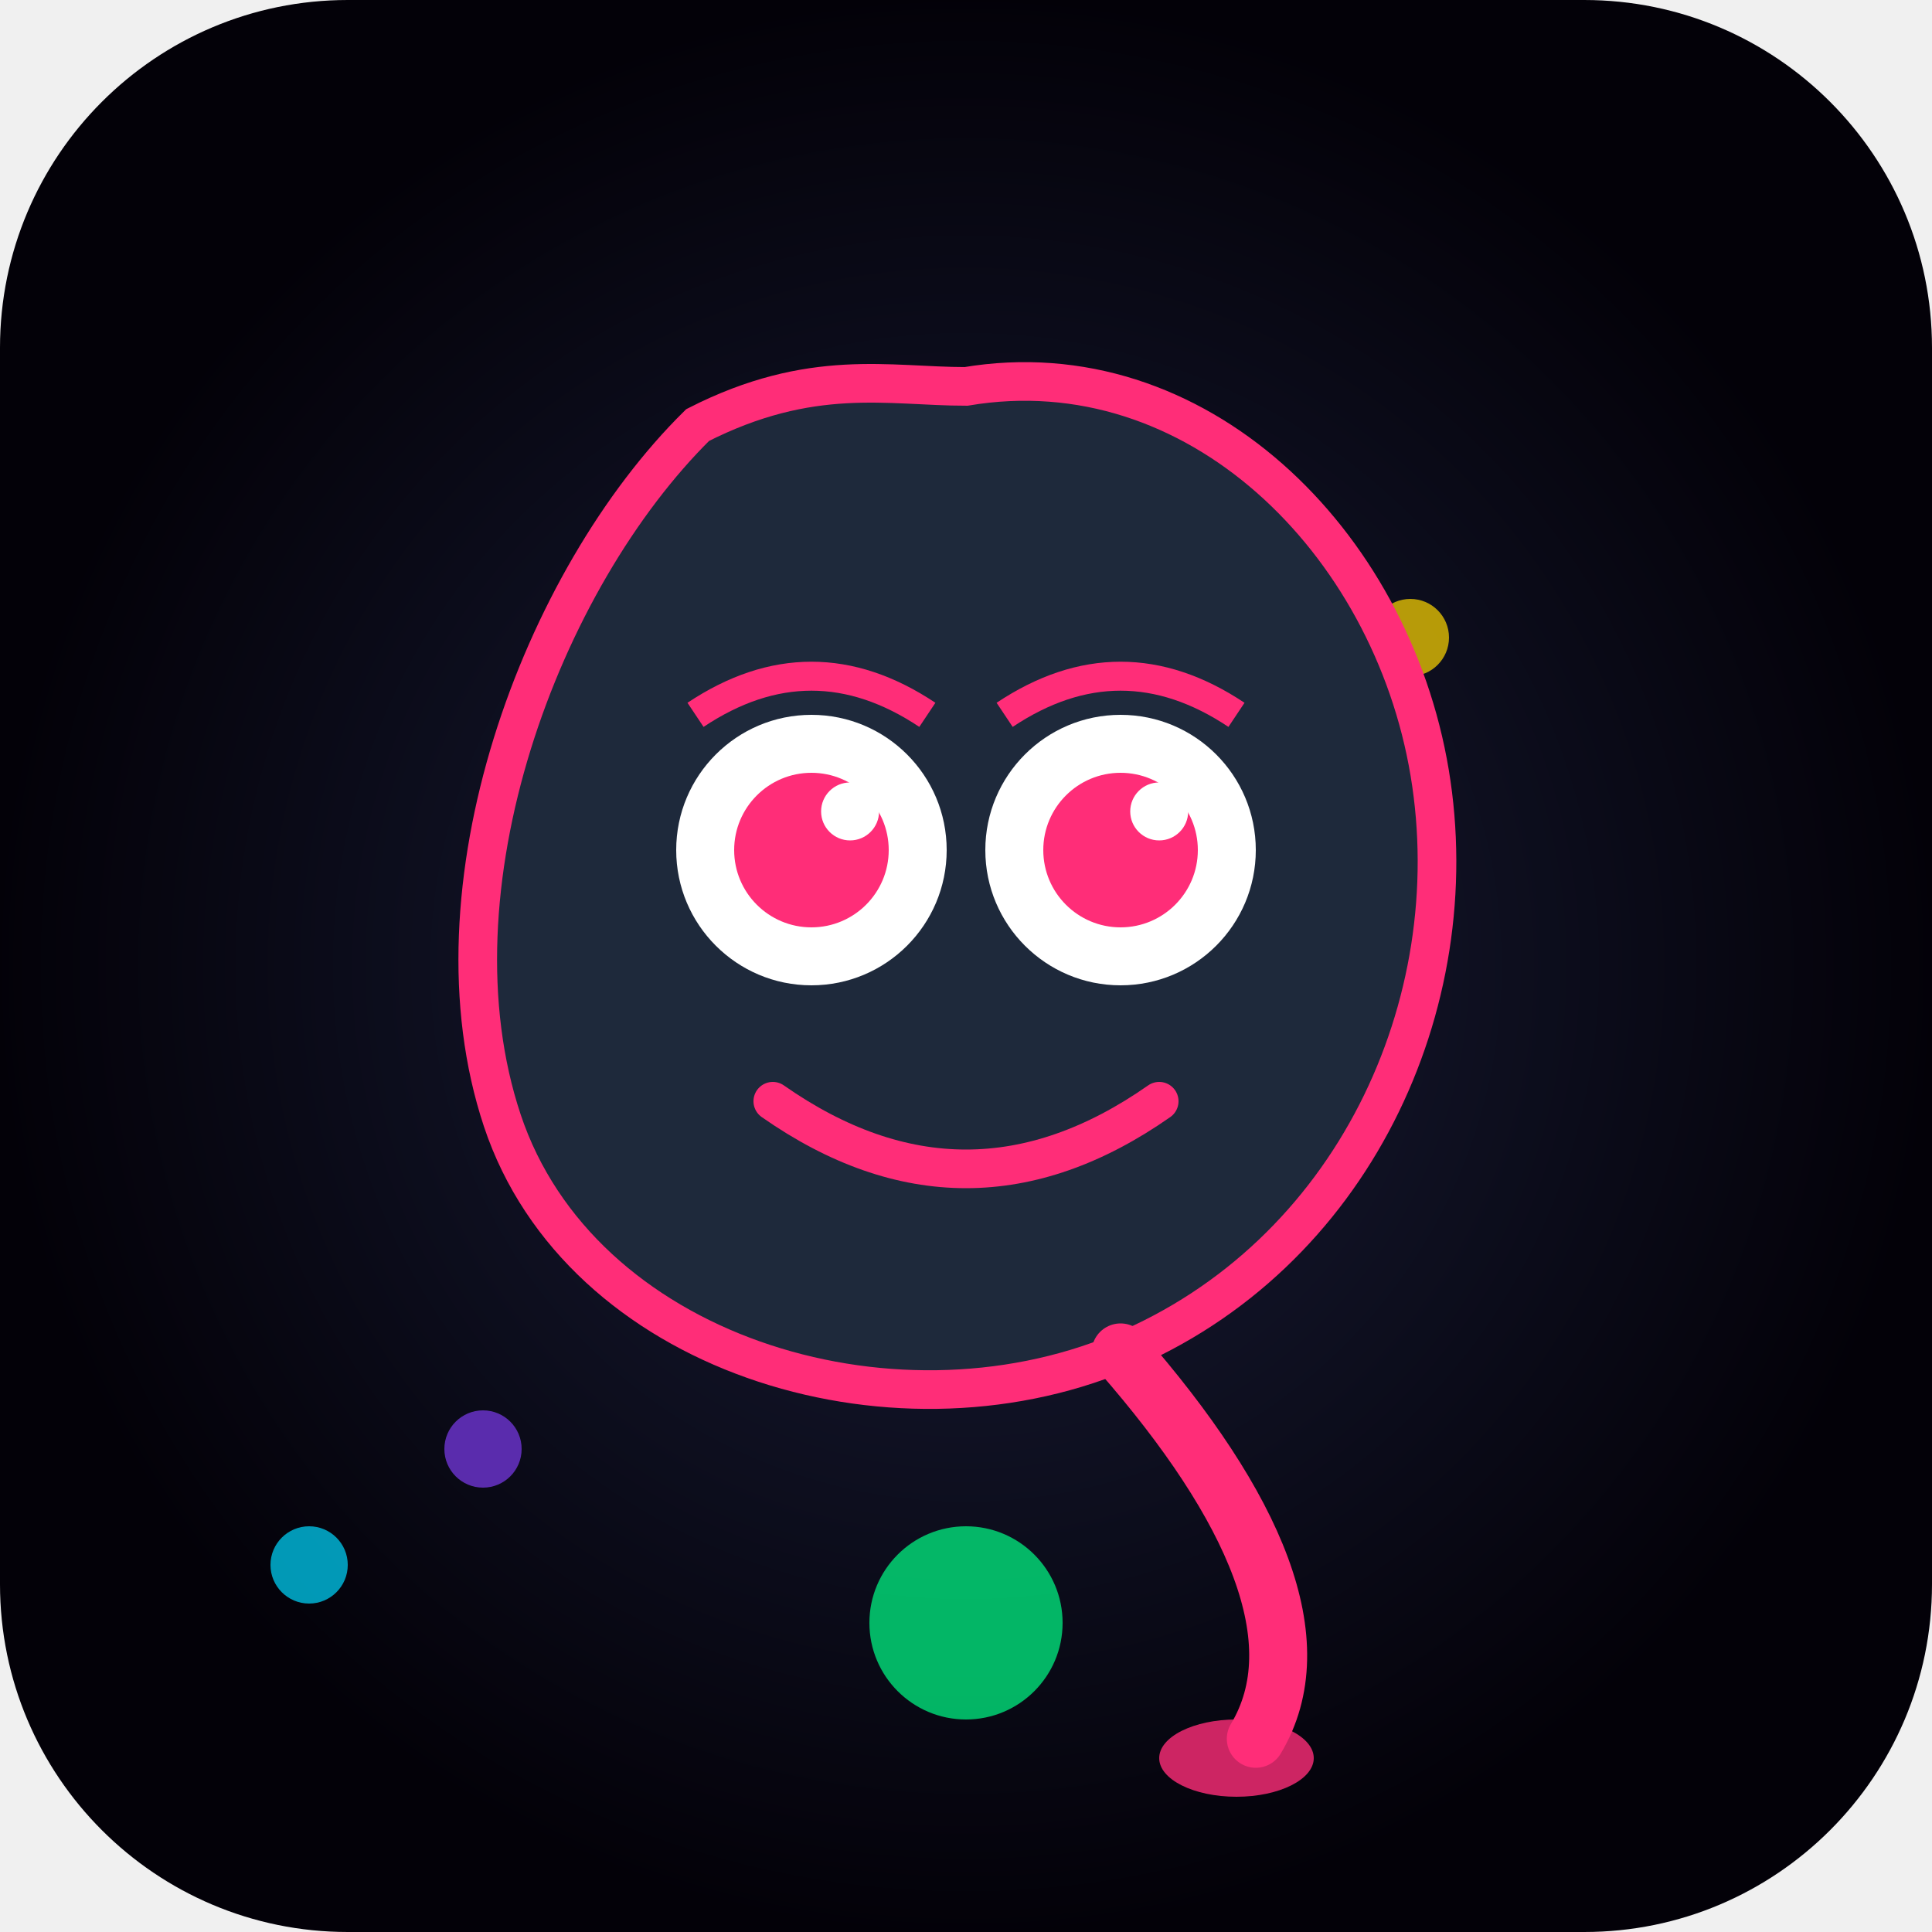
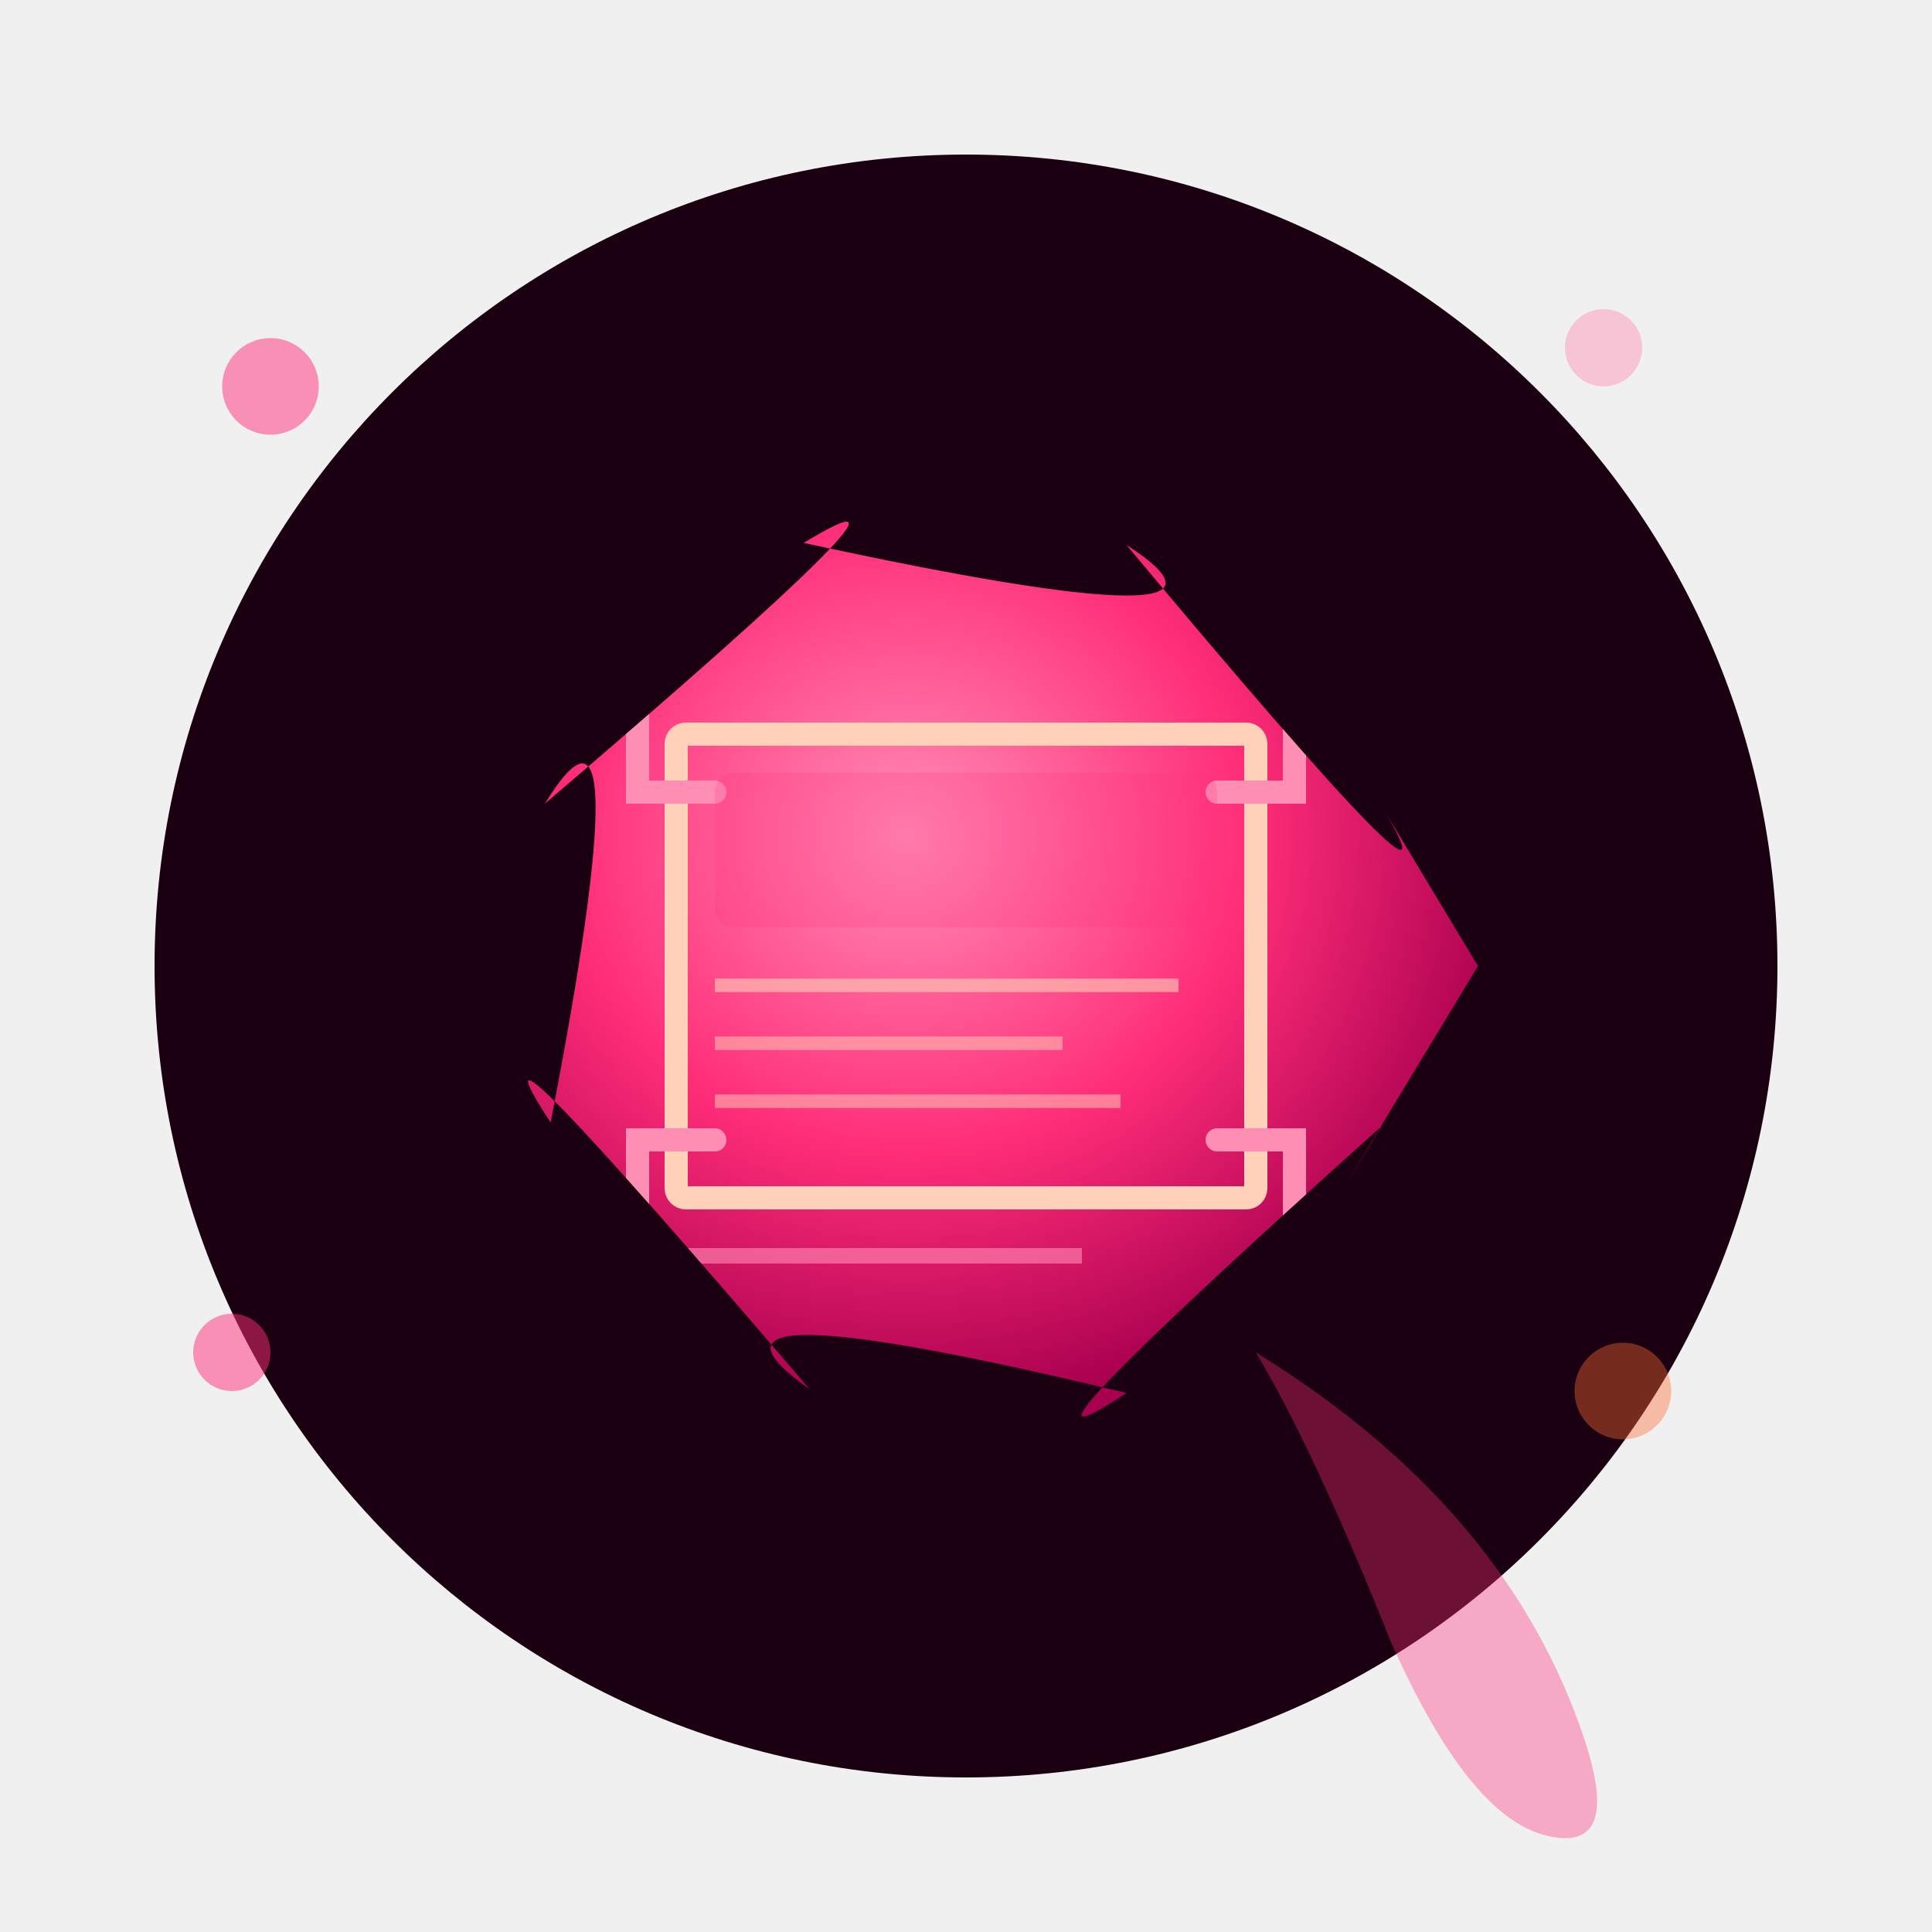
<svg xmlns="http://www.w3.org/2000/svg" viewBox="0 0 100 100" width="200" height="200">
  <defs>
-     <radialGradient id="bg" cx="50%" cy="50%" r="50%">
-       <stop offset="0%" stop-color="#1a1f3a" />
-       <stop offset="100%" stop-color="#030108" />
+     <radialGradient id="proddesBlobGrad" cx="40%" cy="35%" r="65%">
+       <stop offset="0%" stop-color="#FF8EB5" />
+       <stop offset="55%" stop-color="#FF2D78" />
+       <stop offset="100%" stop-color="#A8004F" />
    </radialGradient>
+     <clipPath id="proddesBlobClip">
+       <path d="M 76.5 50.0 Q 66.5 66.5 71.5 58.3 Q 50.0 77.6 58.3 72.1 Q 33.8 66.2 41.9 71.9 Q 23.2 50.0 28.5 58.1 Q 33.3 33.3 28.2 41.6 Q 50.0 23.0 41.6 28.1 Q 66.5 33.5 58.3 28.2 Q 76.5 50.0 71.5 41.7 Z" />
+     </clipPath>
  </defs>
-   <rect width="100" height="100" rx="18" fill="url(#bg)" />
-   <circle cx="16" cy="81" r="2" fill="#00D9FF" opacity="0.7" />
-   <circle cx="50" cy="84" r="5" fill="#00FF88" opacity="0.7" />
-   <circle cx="73" cy="33" r="2" fill="#FFD700" opacity="0.7" />
-   <circle cx="61" cy="53" r="2" fill="#00FF88" opacity="0.7" />
-   <circle cx="25" cy="75" r="2" fill="#7C3AED" opacity="0.7" />
-   <path d="M50,20 C61.89,18 72,28 74,40 C76,52 70,65 58,70 C46,75 30,70 26,58 C22,46 28,30 36.11,22 C42,19 46,20 50,20 Z" fill="#1E293B" stroke="#FF2D78" stroke-width="2" />
-   <path d="M58,70 C65,78 68,85 65,90" stroke="#FF2D78" stroke-width="3" fill="none" stroke-linecap="round" />
-   <ellipse cx="64" cy="91" rx="4" ry="2" fill="#FF2D78" opacity="0.8" />
-   <circle cx="42" cy="44" r="7" fill="white" />
-   <circle cx="58" cy="44" r="7" fill="white" />
-   <circle cx="42" cy="44" r="4" fill="#FF2D78" />
-   <circle cx="58" cy="44" r="4" fill="#FF2D78" />
-   <circle cx="44" cy="42" r="1.5" fill="white" />
-   <circle cx="60" cy="42" r="1.5" fill="white" />
-   <path d="M36,37 Q42,33 48,37" stroke="#FF2D78" stroke-width="1.5" fill="none" />
-   <path d="M52,37 Q58,33 64,37" stroke="#FF2D78" stroke-width="1.5" fill="none" />
-   <path d="M40,57 Q50,64 60,57" stroke="#FF2D78" stroke-width="2" fill="none" stroke-linecap="round" />
+   <circle cx="50" cy="50" r="42" fill="#1A0010" />
+   <circle cx="14" cy="20" r="2.5" fill="#FF2D78" opacity="0.5" />
+   <circle cx="83" cy="18" r="2" fill="#FF8EB5" opacity="0.45" />
+   <circle cx="12" cy="70" r="2" fill="#FF2D78" opacity="0.5" />
+   <circle cx="84" cy="72" r="2.5" fill="#FF6B35" opacity="0.4" />
+   <path d="M 65 70 Q 78 78 82 90 Q 84 96 80 95 Q 76 94 72 85 Q 68 75 65 70 Z" fill="#FF2D78" opacity="0.36" />
+   <path d="M 76.5 50.0 Q 66.5 66.5 71.5 58.3 Q 50.0 77.6 58.3 72.1 Q 33.8 66.2 41.9 71.9 Q 23.2 50.0 28.5 58.1 Q 33.3 33.3 28.2 41.6 Q 50.0 23.0 41.6 28.1 Q 66.5 33.5 58.3 28.2 Q 76.5 50.0 71.5 41.7 Z" fill="url(#proddesBlobGrad)" />
+   <g clip-path="url(#proddesBlobClip)">
+     <rect x="35" y="38" width="30" height="24" rx="0.5" fill="none" stroke="#FFD1B8" stroke-width="1.2" />
+     <polyline points="33,37 33,41 37,41" fill="none" stroke="#FF8EB5" stroke-width="1.2" stroke-linecap="round" />
+     <polyline points="67,37 67,41 63,41" fill="none" stroke="#FF8EB5" stroke-width="1.2" stroke-linecap="round" />
+     <polyline points="33,63 33,59 37,59" fill="none" stroke="#FF8EB5" stroke-width="1.2" stroke-linecap="round" />
+     <polyline points="67,63 67,59 63,59" fill="none" stroke="#FF8EB5" stroke-width="1.2" stroke-linecap="round" />
+     <line x1="35" y1="65" x2="56" y2="65" stroke="#FF8EB5" stroke-width="0.8" opacity="0.6" />
+     <rect x="37" y="40" width="26" height="8" rx="1" fill="#FF2D78" opacity="0.2" />
+     <line x1="37" y1="51" x2="61" y2="51" stroke="#FFD1B8" stroke-width="0.7" opacity="0.6" />
+     <line x1="37" y1="54" x2="55" y2="54" stroke="#FFD1B8" stroke-width="0.7" opacity="0.5" />
+     <line x1="37" y1="57" x2="58" y2="57" stroke="#FFD1B8" stroke-width="0.7" opacity="0.5" />
+   </g>
</svg>
